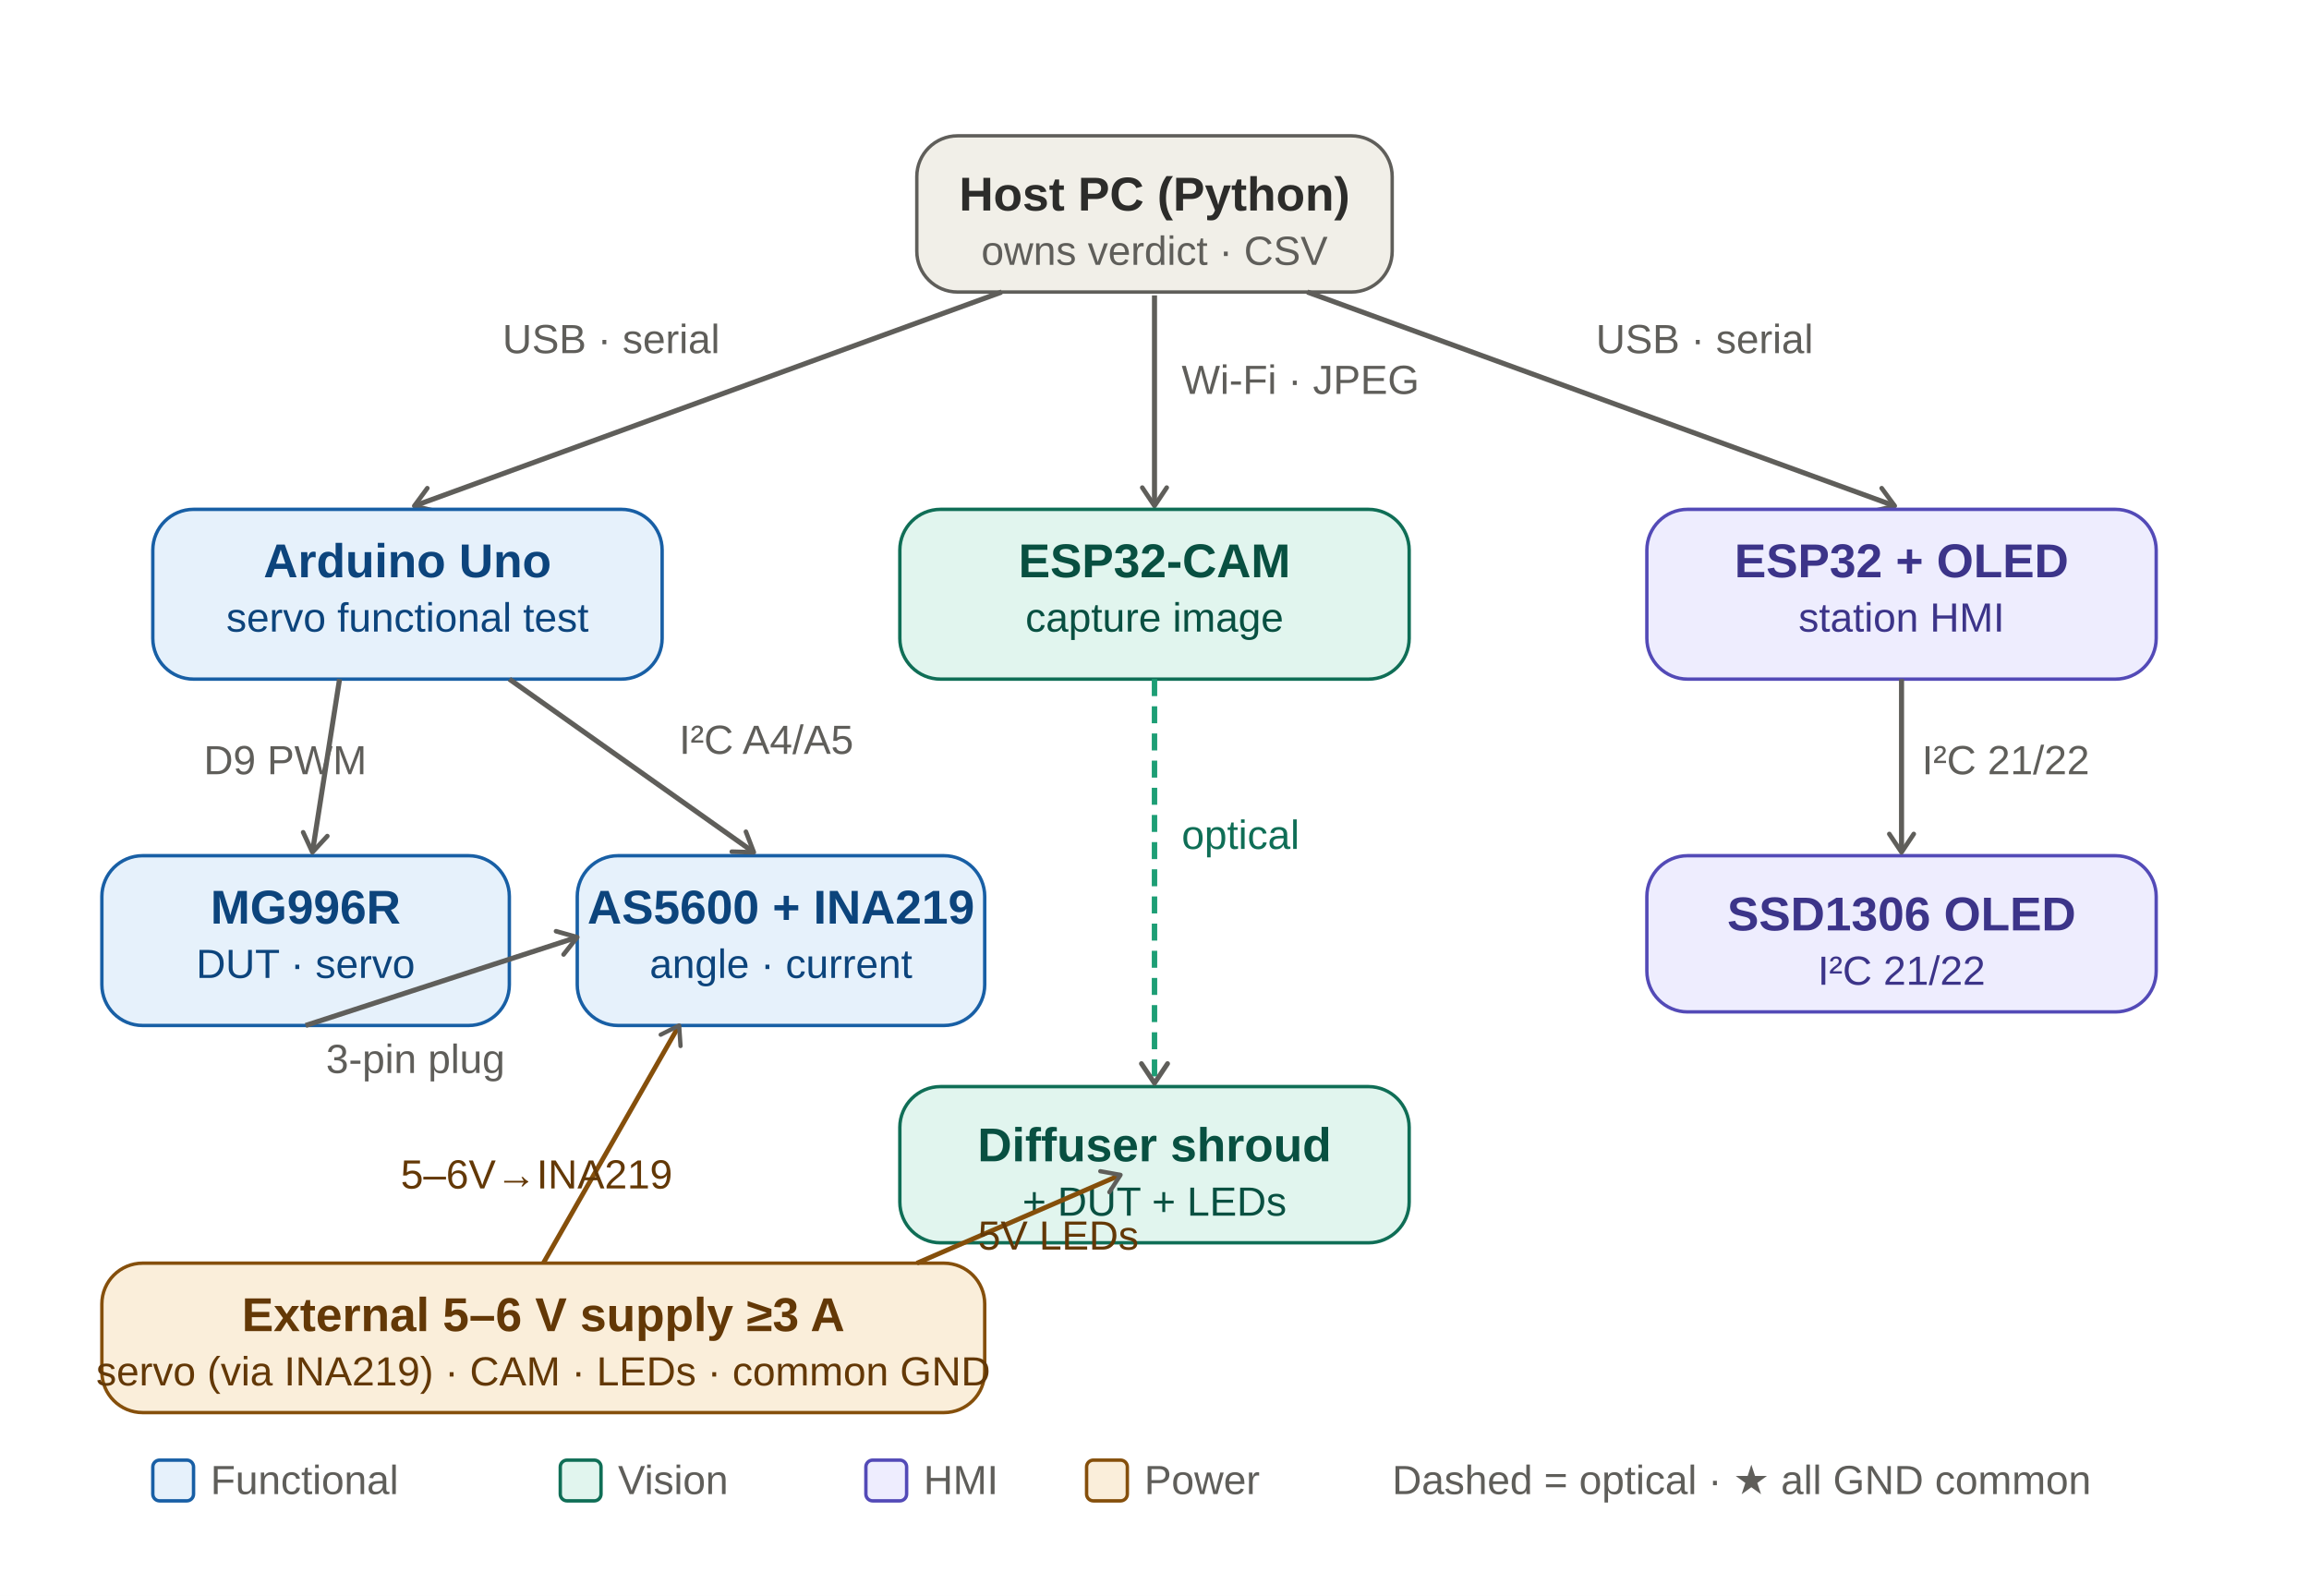
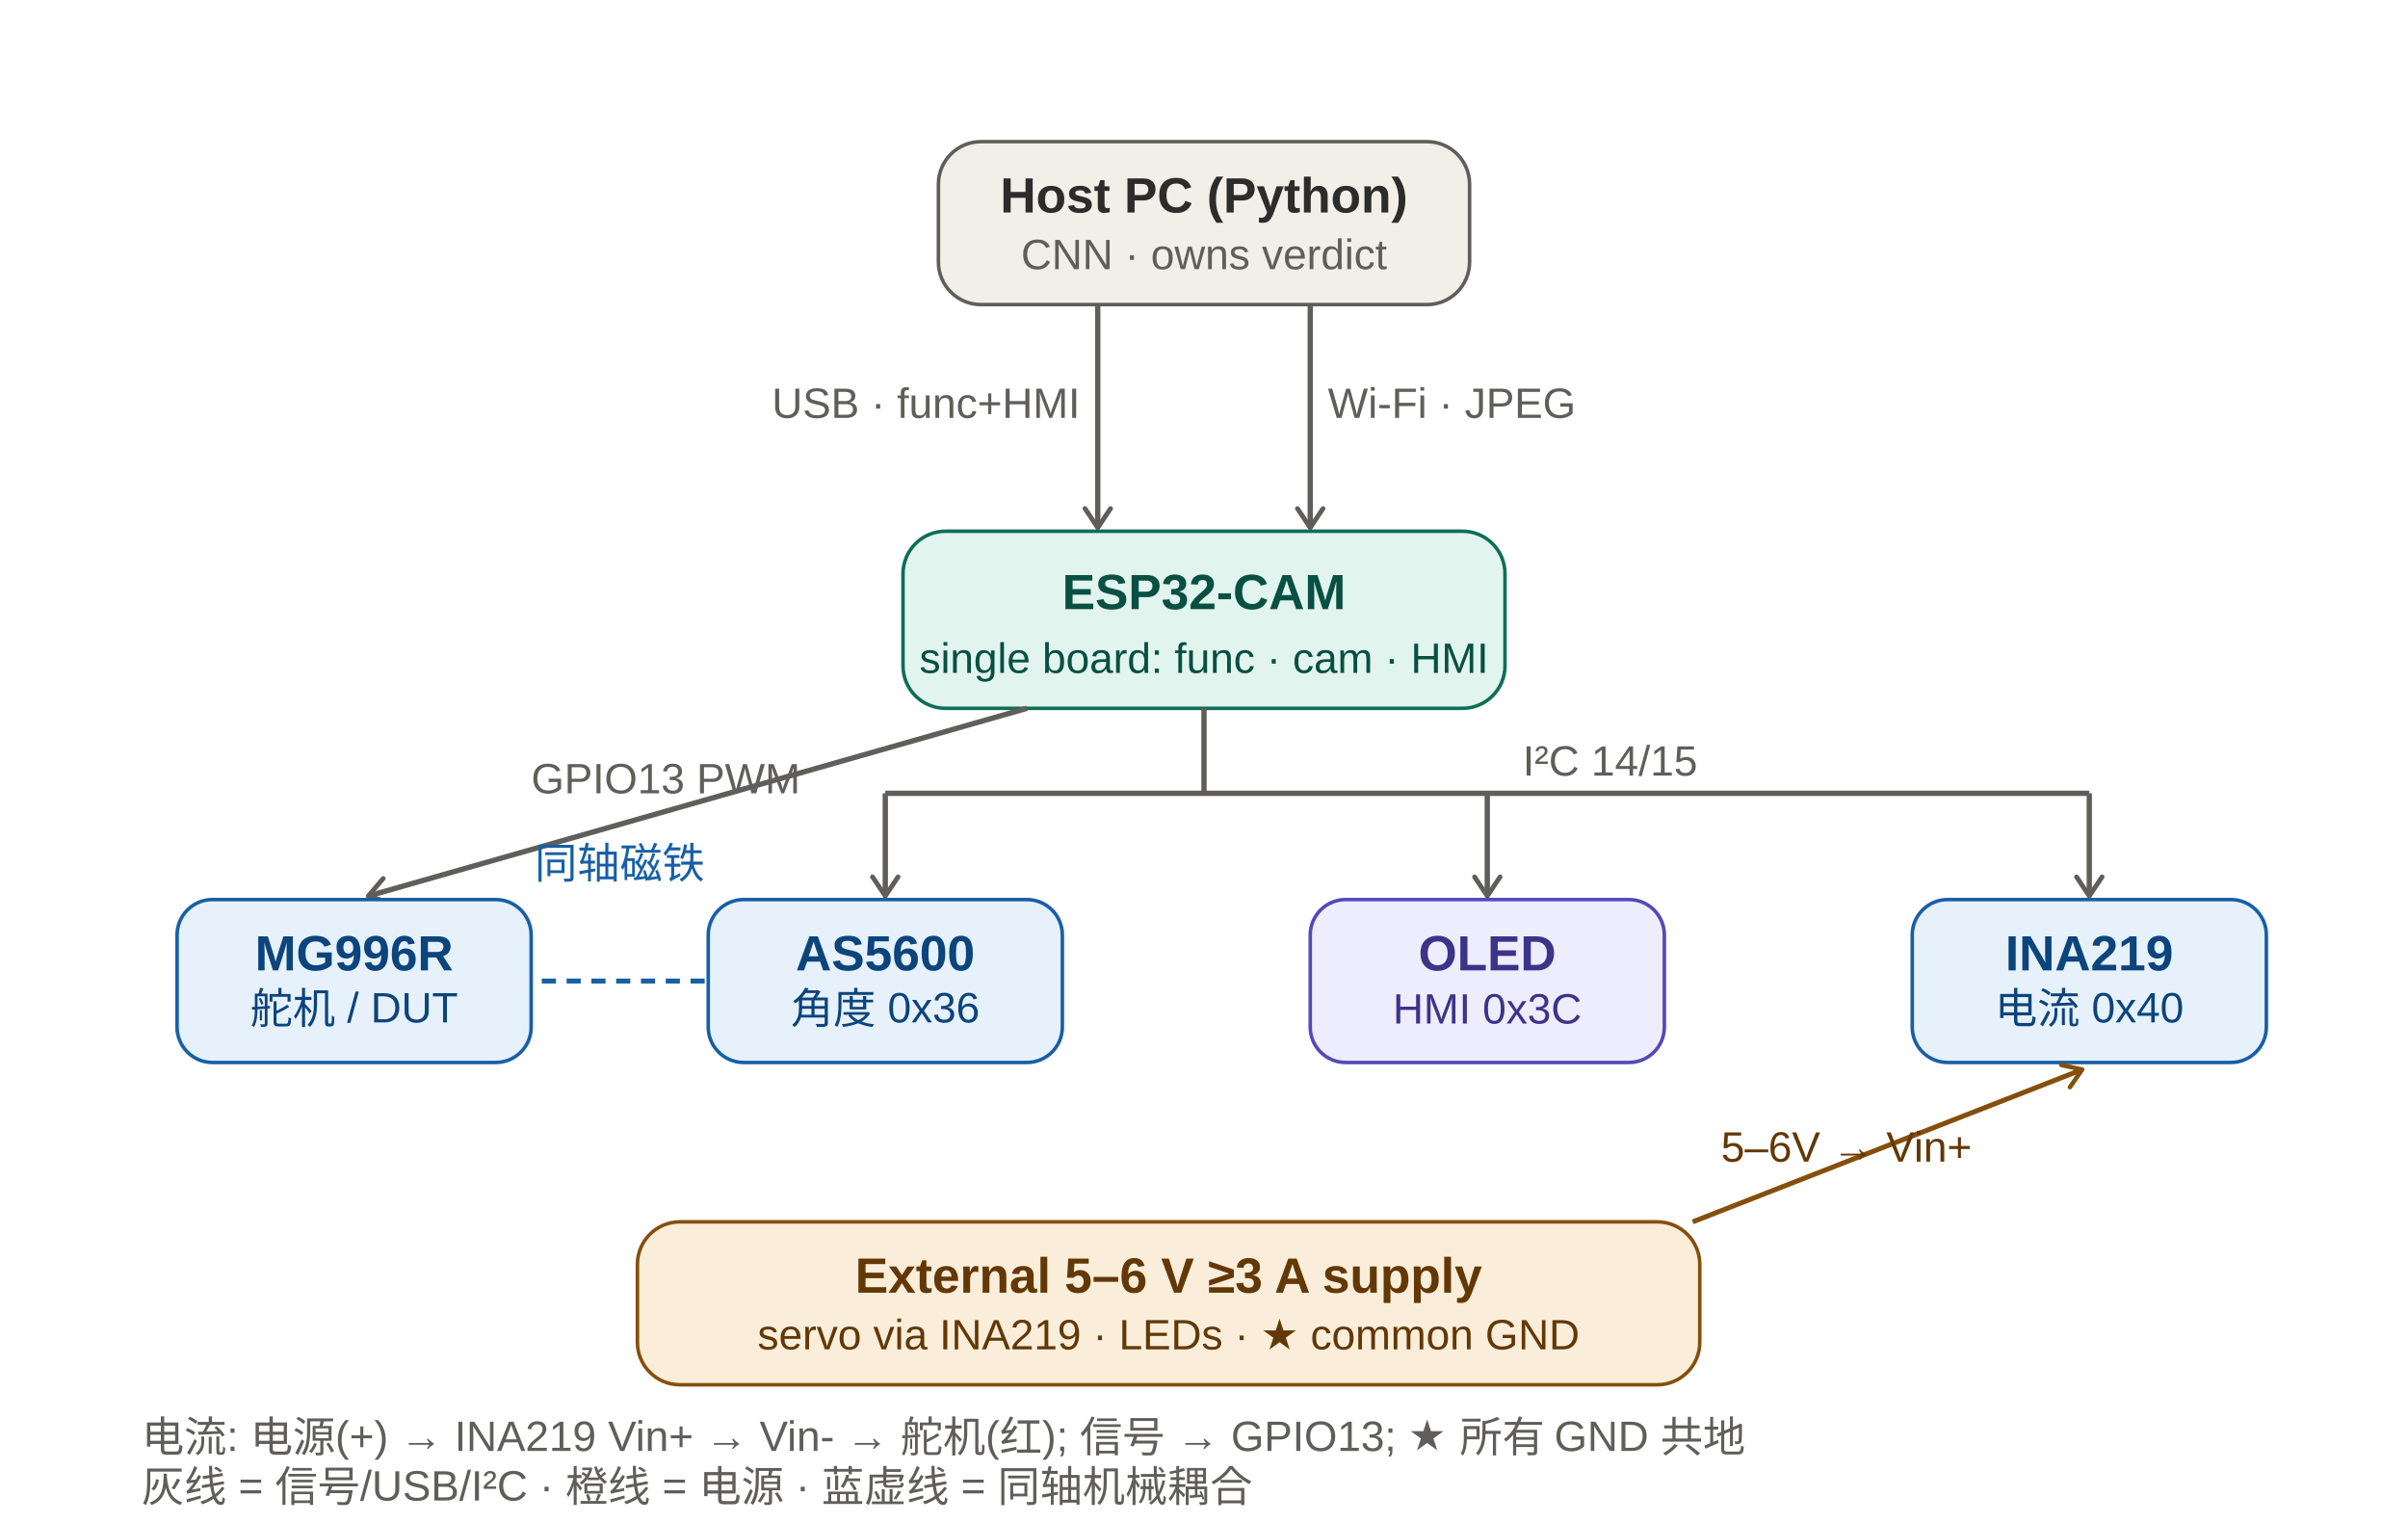
- <svg xmlns="http://www.w3.org/2000/svg" viewBox="0 0 680 470" width="680" role="img">
+ <svg xmlns="http://www.w3.org/2000/svg" viewBox="0 0 680 430" width="680" role="img">
  <style>
    text { font-family: 'Segoe UI', Arial, sans-serif; }
    .th { font-size: 14px; font-weight: 600; }
-     .t  { font-size: 14px; }
    .ts { font-size: 12px; }
  </style>
  <defs>
    <marker id="arrow" viewBox="0 0 10 10" refX="8" refY="5" markerWidth="6" markerHeight="6" orient="auto-start-reverse">
      <path d="M2 1L8 5L2 9" fill="none" stroke="#5F5E5A" stroke-width="1.5" stroke-linecap="round" stroke-linejoin="round" />
    </marker>
+     <marker id="arrowA" viewBox="0 0 10 10" refX="8" refY="5" markerWidth="6" markerHeight="6" orient="auto-start-reverse">
+       <path d="M2 1L8 5L2 9" fill="none" stroke="#854F0B" stroke-width="1.5" stroke-linecap="round" stroke-linejoin="round" />
+     </marker>
  </defs>
-   <rect x="0" y="0" width="680" height="470" fill="#ffffff" />
-   <rect x="270" y="40" width="140" height="46" rx="12" fill="#F1EFE8" stroke="#5F5E5A" />
-   <text class="th" x="340" y="62" text-anchor="middle" fill="#2C2C2A">Host PC (Python)</text>
-   <text class="ts" x="340" y="78" text-anchor="middle" fill="#5F5E5A">owns verdict · CSV</text>
-   <line x1="295" y1="86" x2="122" y2="149" stroke="#5F5E5A" stroke-width="1.5" marker-end="url(#arrow)" />
-   <line x1="340" y1="87" x2="340" y2="149" stroke="#5F5E5A" stroke-width="1.5" marker-end="url(#arrow)" />
-   <line x1="385" y1="86" x2="558" y2="149" stroke="#5F5E5A" stroke-width="1.5" marker-end="url(#arrow)" />
-   <text class="ts" x="212" y="104" text-anchor="end" fill="#5F5E5A">USB · serial</text>
-   <text class="ts" x="348" y="116" text-anchor="start" fill="#5F5E5A">Wi-Fi · JPEG</text>
-   <text class="ts" x="470" y="104" text-anchor="start" fill="#5F5E5A">USB · serial</text>
-   <rect x="45" y="150" width="150" height="50" rx="12" fill="#E6F1FB" stroke="#185FA5" />
-   <text class="th" x="120" y="170" text-anchor="middle" fill="#0C447C">Arduino Uno</text>
-   <text class="ts" x="120" y="186" text-anchor="middle" fill="#0C447C">servo functional test</text>
-   <rect x="265" y="150" width="150" height="50" rx="12" fill="#E1F5EE" stroke="#0F6E56" />
-   <text class="th" x="340" y="170" text-anchor="middle" fill="#085041">ESP32-CAM</text>
-   <text class="ts" x="340" y="186" text-anchor="middle" fill="#085041">capture image</text>
-   <rect x="485" y="150" width="150" height="50" rx="12" fill="#EEEDFE" stroke="#534AB7" />
-   <text class="th" x="560" y="170" text-anchor="middle" fill="#3C3489">ESP32 + OLED</text>
-   <text class="ts" x="560" y="186" text-anchor="middle" fill="#3C3489">station HMI</text>
-   <rect x="30" y="252" width="120" height="50" rx="12" fill="#E6F1FB" stroke="#185FA5" />
-   <text class="th" x="90" y="272" text-anchor="middle" fill="#0C447C">MG996R</text>
-   <text class="ts" x="90" y="288" text-anchor="middle" fill="#0C447C">DUT · servo</text>
-   <rect x="170" y="252" width="120" height="50" rx="12" fill="#E6F1FB" stroke="#185FA5" />
-   <text class="th" x="230" y="272" text-anchor="middle" fill="#0C447C">AS5600 + INA219</text>
-   <text class="ts" x="230" y="288" text-anchor="middle" fill="#0C447C">angle · current</text>
-   <rect x="265" y="320" width="150" height="46" rx="12" fill="#E1F5EE" stroke="#0F6E56" />
-   <text class="th" x="340" y="342" text-anchor="middle" fill="#085041">Diffuser shroud</text>
-   <text class="ts" x="340" y="358" text-anchor="middle" fill="#085041">+ DUT + LEDs</text>
-   <rect x="485" y="252" width="150" height="46" rx="12" fill="#EEEDFE" stroke="#534AB7" />
-   <text class="th" x="560" y="274" text-anchor="middle" fill="#3C3489">SSD1306 OLED</text>
-   <text class="ts" x="560" y="290" text-anchor="middle" fill="#3C3489">I²C 21/22</text>
-   <rect x="30" y="372" width="260" height="44" rx="12" fill="#FAEEDA" stroke="#854F0B" />
-   <text class="th" x="160" y="392" text-anchor="middle" fill="#633806">External 5–6 V supply ≥3 A</text>
-   <text class="ts" x="160" y="408" text-anchor="middle" fill="#633806">servo (via INA219) · CAM · LEDs · common GND</text>
-   <line x1="100" y1="200" x2="92" y2="251" stroke="#5F5E5A" stroke-width="1.5" marker-end="url(#arrow)" />
-   <text class="ts" x="60" y="228" text-anchor="start" fill="#5F5E5A">D9 PWM</text>
-   <line x1="150" y1="200" x2="222" y2="251" stroke="#5F5E5A" stroke-width="1.5" marker-end="url(#arrow)" />
-   <text class="ts" x="200" y="222" text-anchor="start" fill="#5F5E5A">I²C A4/A5</text>
-   <line x1="90" y1="302" x2="170" y2="276" stroke="#5F5E5A" stroke-width="1.5" marker-end="url(#arrow)" />
-   <text class="ts" x="96" y="316" text-anchor="start" fill="#5F5E5A">3-pin plug</text>
-   <line x1="340" y1="200" x2="340" y2="319" stroke="#1D9E75" stroke-width="1.6" stroke-dasharray="5 3" marker-end="url(#arrow)" />
-   <text class="ts" x="348" y="250" text-anchor="start" fill="#0F6E56">optical</text>
-   <line x1="560" y1="200" x2="560" y2="251" stroke="#5F5E5A" stroke-width="1.5" marker-end="url(#arrow)" />
-   <text class="ts" x="566" y="228" text-anchor="start" fill="#5F5E5A">I²C 21/22</text>
-   <line x1="160" y1="372" x2="200" y2="302" stroke="#854F0B" stroke-width="1.4" marker-end="url(#arrow)" />
-   <text class="ts" x="118" y="350" text-anchor="start" fill="#633806">5–6V→INA219</text>
-   <line x1="270" y1="372" x2="330" y2="346" stroke="#854F0B" stroke-width="1.4" marker-end="url(#arrow)" />
-   <text class="ts" x="288" y="368" text-anchor="start" fill="#633806">5V LEDs</text>
-   <rect x="45" y="430" width="12" height="12" rx="2" fill="#E6F1FB" stroke="#185FA5" />
-   <text class="ts" x="62" y="440" text-anchor="start" fill="#5F5E5A">Functional</text>
-   <rect x="165" y="430" width="12" height="12" rx="2" fill="#E1F5EE" stroke="#0F6E56" />
-   <text class="ts" x="182" y="440" text-anchor="start" fill="#5F5E5A">Vision</text>
-   <rect x="255" y="430" width="12" height="12" rx="2" fill="#EEEDFE" stroke="#534AB7" />
-   <text class="ts" x="272" y="440" text-anchor="start" fill="#5F5E5A">HMI</text>
-   <rect x="320" y="430" width="12" height="12" rx="2" fill="#FAEEDA" stroke="#854F0B" />
-   <text class="ts" x="337" y="440" text-anchor="start" fill="#5F5E5A">Power</text>
-   <text class="ts" x="410" y="440" text-anchor="start" fill="#5F5E5A">Dashed = optical · ★ all GND common</text>
+   <rect x="0" y="0" width="680" height="430" fill="#ffffff" />
+   <rect x="265" y="40" width="150" height="46" rx="12" fill="#F1EFE8" stroke="#5F5E5A" />
+   <text class="th" x="340" y="60" text-anchor="middle" fill="#2C2C2A">Host PC (Python)</text>
+   <text class="ts" x="340" y="76" text-anchor="middle" fill="#5F5E5A">CNN · owns verdict</text>
+   <line x1="310" y1="86" x2="310" y2="149" stroke="#5F5E5A" stroke-width="1.5" marker-end="url(#arrow)" />
+   <line x1="370" y1="86" x2="370" y2="149" stroke="#5F5E5A" stroke-width="1.5" marker-end="url(#arrow)" />
+   <text class="ts" x="305" y="118" text-anchor="end" fill="#5F5E5A">USB · func+HMI</text>
+   <text class="ts" x="375" y="118" text-anchor="start" fill="#5F5E5A">Wi-Fi · JPEG</text>
+   <rect x="255" y="150" width="170" height="50" rx="12" fill="#E1F5EE" stroke="#0F6E56" />
+   <text class="th" x="340" y="172" text-anchor="middle" fill="#085041">ESP32-CAM</text>
+   <text class="ts" x="340" y="190" text-anchor="middle" fill="#085041">single board: func · cam · HMI</text>
+   <line x1="290" y1="200" x2="104" y2="253" stroke="#5F5E5A" stroke-width="1.5" marker-end="url(#arrow)" />
+   <text class="ts" x="150" y="224" text-anchor="start" fill="#5F5E5A">GPIO13 PWM</text>
+   <line x1="340" y1="200" x2="340" y2="224" stroke="#5F5E5A" stroke-width="1.5" />
+   <line x1="250" y1="224" x2="590" y2="224" stroke="#5F5E5A" stroke-width="1.5" />
+   <line x1="250" y1="224" x2="250" y2="253" stroke="#5F5E5A" stroke-width="1.5" marker-end="url(#arrow)" />
+   <line x1="420" y1="224" x2="420" y2="253" stroke="#5F5E5A" stroke-width="1.5" marker-end="url(#arrow)" />
+   <line x1="590" y1="224" x2="590" y2="253" stroke="#5F5E5A" stroke-width="1.5" marker-end="url(#arrow)" />
+   <text class="ts" x="430" y="219" text-anchor="start" fill="#5F5E5A">I²C 14/15</text>
+   <rect x="50" y="254" width="100" height="46" rx="10" fill="#E6F1FB" stroke="#185FA5" />
+   <text class="th" x="100" y="274" text-anchor="middle" fill="#0C447C">MG996R</text>
+   <text class="ts" x="100" y="289" text-anchor="middle" fill="#0C447C">舵机 / DUT</text>
+   <rect x="200" y="254" width="100" height="46" rx="10" fill="#E6F1FB" stroke="#185FA5" />
+   <text class="th" x="250" y="274" text-anchor="middle" fill="#0C447C">AS5600</text>
+   <text class="ts" x="250" y="289" text-anchor="middle" fill="#0C447C">角度 0x36</text>
+   <rect x="370" y="254" width="100" height="46" rx="10" fill="#EEEDFE" stroke="#534AB7" />
+   <text class="th" x="420" y="274" text-anchor="middle" fill="#3C3489">OLED</text>
+   <text class="ts" x="420" y="289" text-anchor="middle" fill="#3C3489">HMI 0x3C</text>
+   <rect x="540" y="254" width="100" height="46" rx="10" fill="#E6F1FB" stroke="#185FA5" />
+   <text class="th" x="590" y="274" text-anchor="middle" fill="#0C447C">INA219</text>
+   <text class="ts" x="590" y="289" text-anchor="middle" fill="#0C447C">电流 0x40</text>
+   <line x1="199" y1="277" x2="151" y2="277" stroke="#185FA5" stroke-width="1.4" stroke-dasharray="4 3" />
+   <text class="ts" x="175" y="248" text-anchor="middle" fill="#185FA5">同轴磁铁</text>
+   <rect x="180" y="345" width="300" height="46" rx="12" fill="#FAEEDA" stroke="#854F0B" />
+   <text class="th" x="330" y="365" text-anchor="middle" fill="#633806">External 5–6 V ≥3 A supply</text>
+   <text class="ts" x="330" y="381" text-anchor="middle" fill="#633806">servo via INA219 · LEDs · ★ common GND</text>
+   <line x1="478" y1="345" x2="588" y2="302" stroke="#854F0B" stroke-width="1.4" marker-end="url(#arrowA)" />
+   <text class="ts" x="486" y="328" text-anchor="start" fill="#633806">5–6V → Vin+</text>
+   <text class="ts" x="40" y="410" text-anchor="start" fill="#5F5E5A">电流: 电源(+) → INA219 Vin+ → Vin- → 舵机(红);  信号 → GPIO13;  ★ 所有 GND 共地</text>
+   <text class="ts" x="40" y="424" text-anchor="start" fill="#5F5E5A">灰线 = 信号/USB/I²C · 橙线 = 电源 · 蓝虚线 = 同轴机械耦合</text>
</svg>
